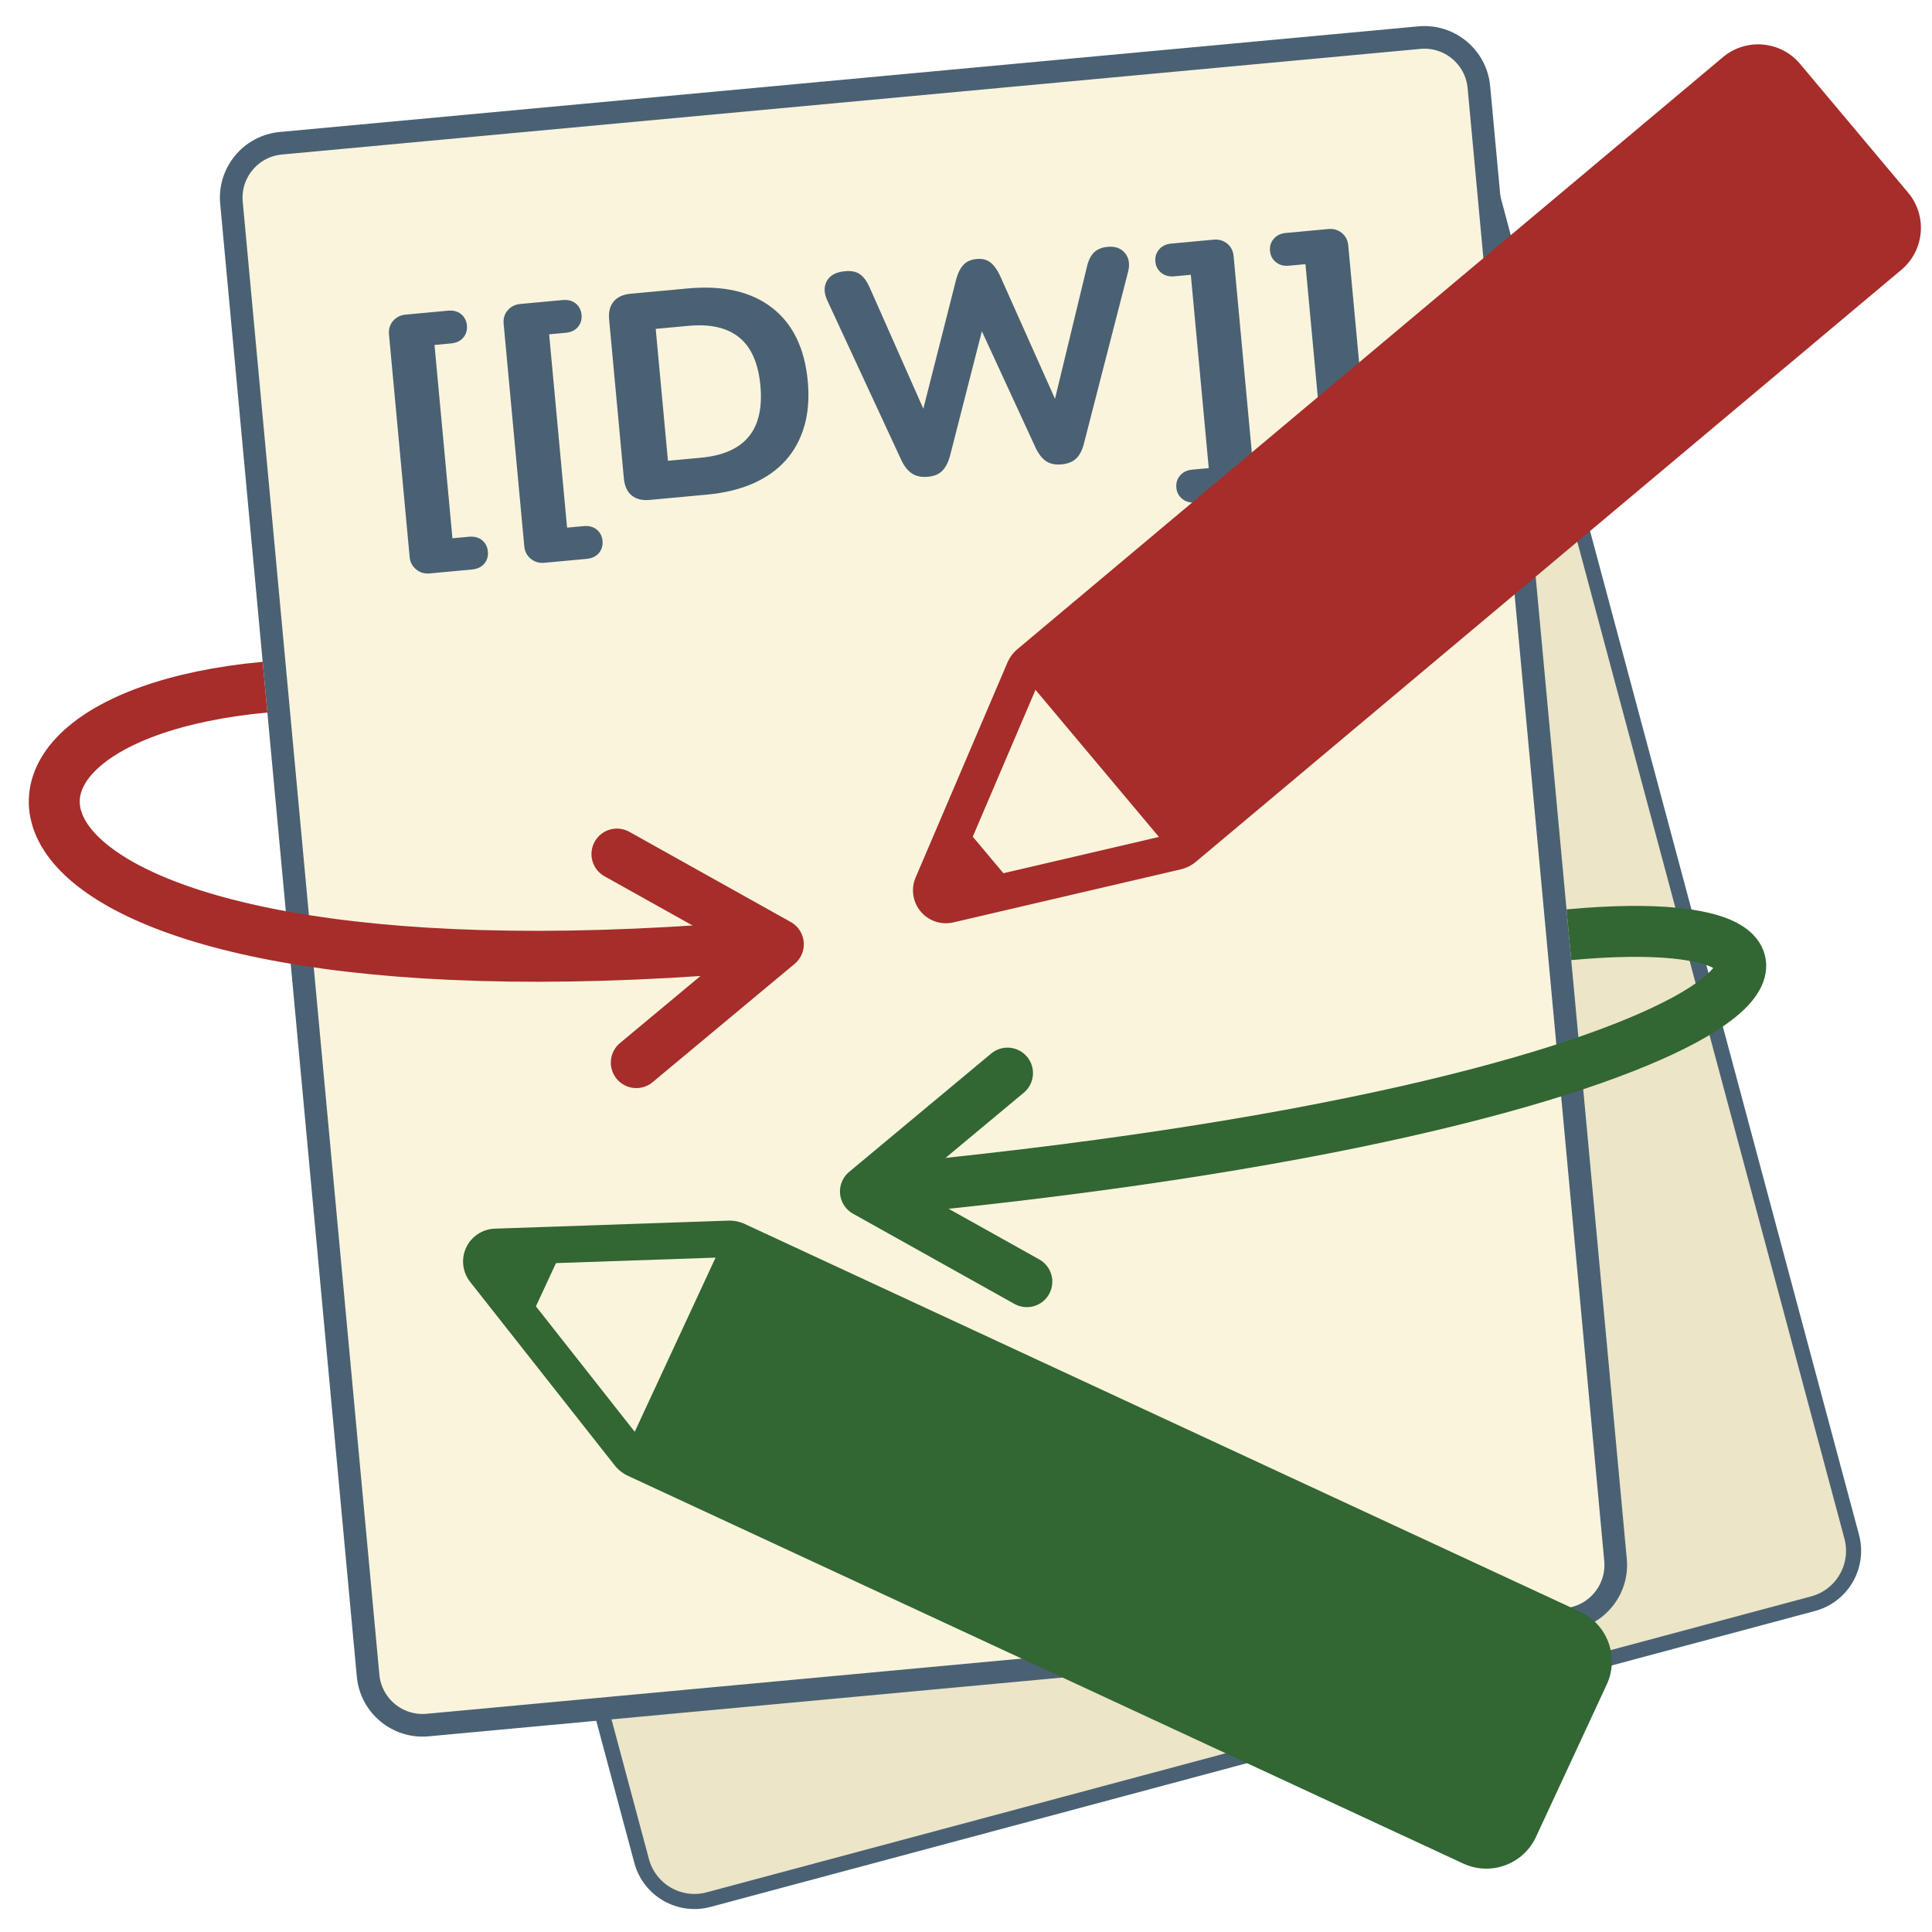
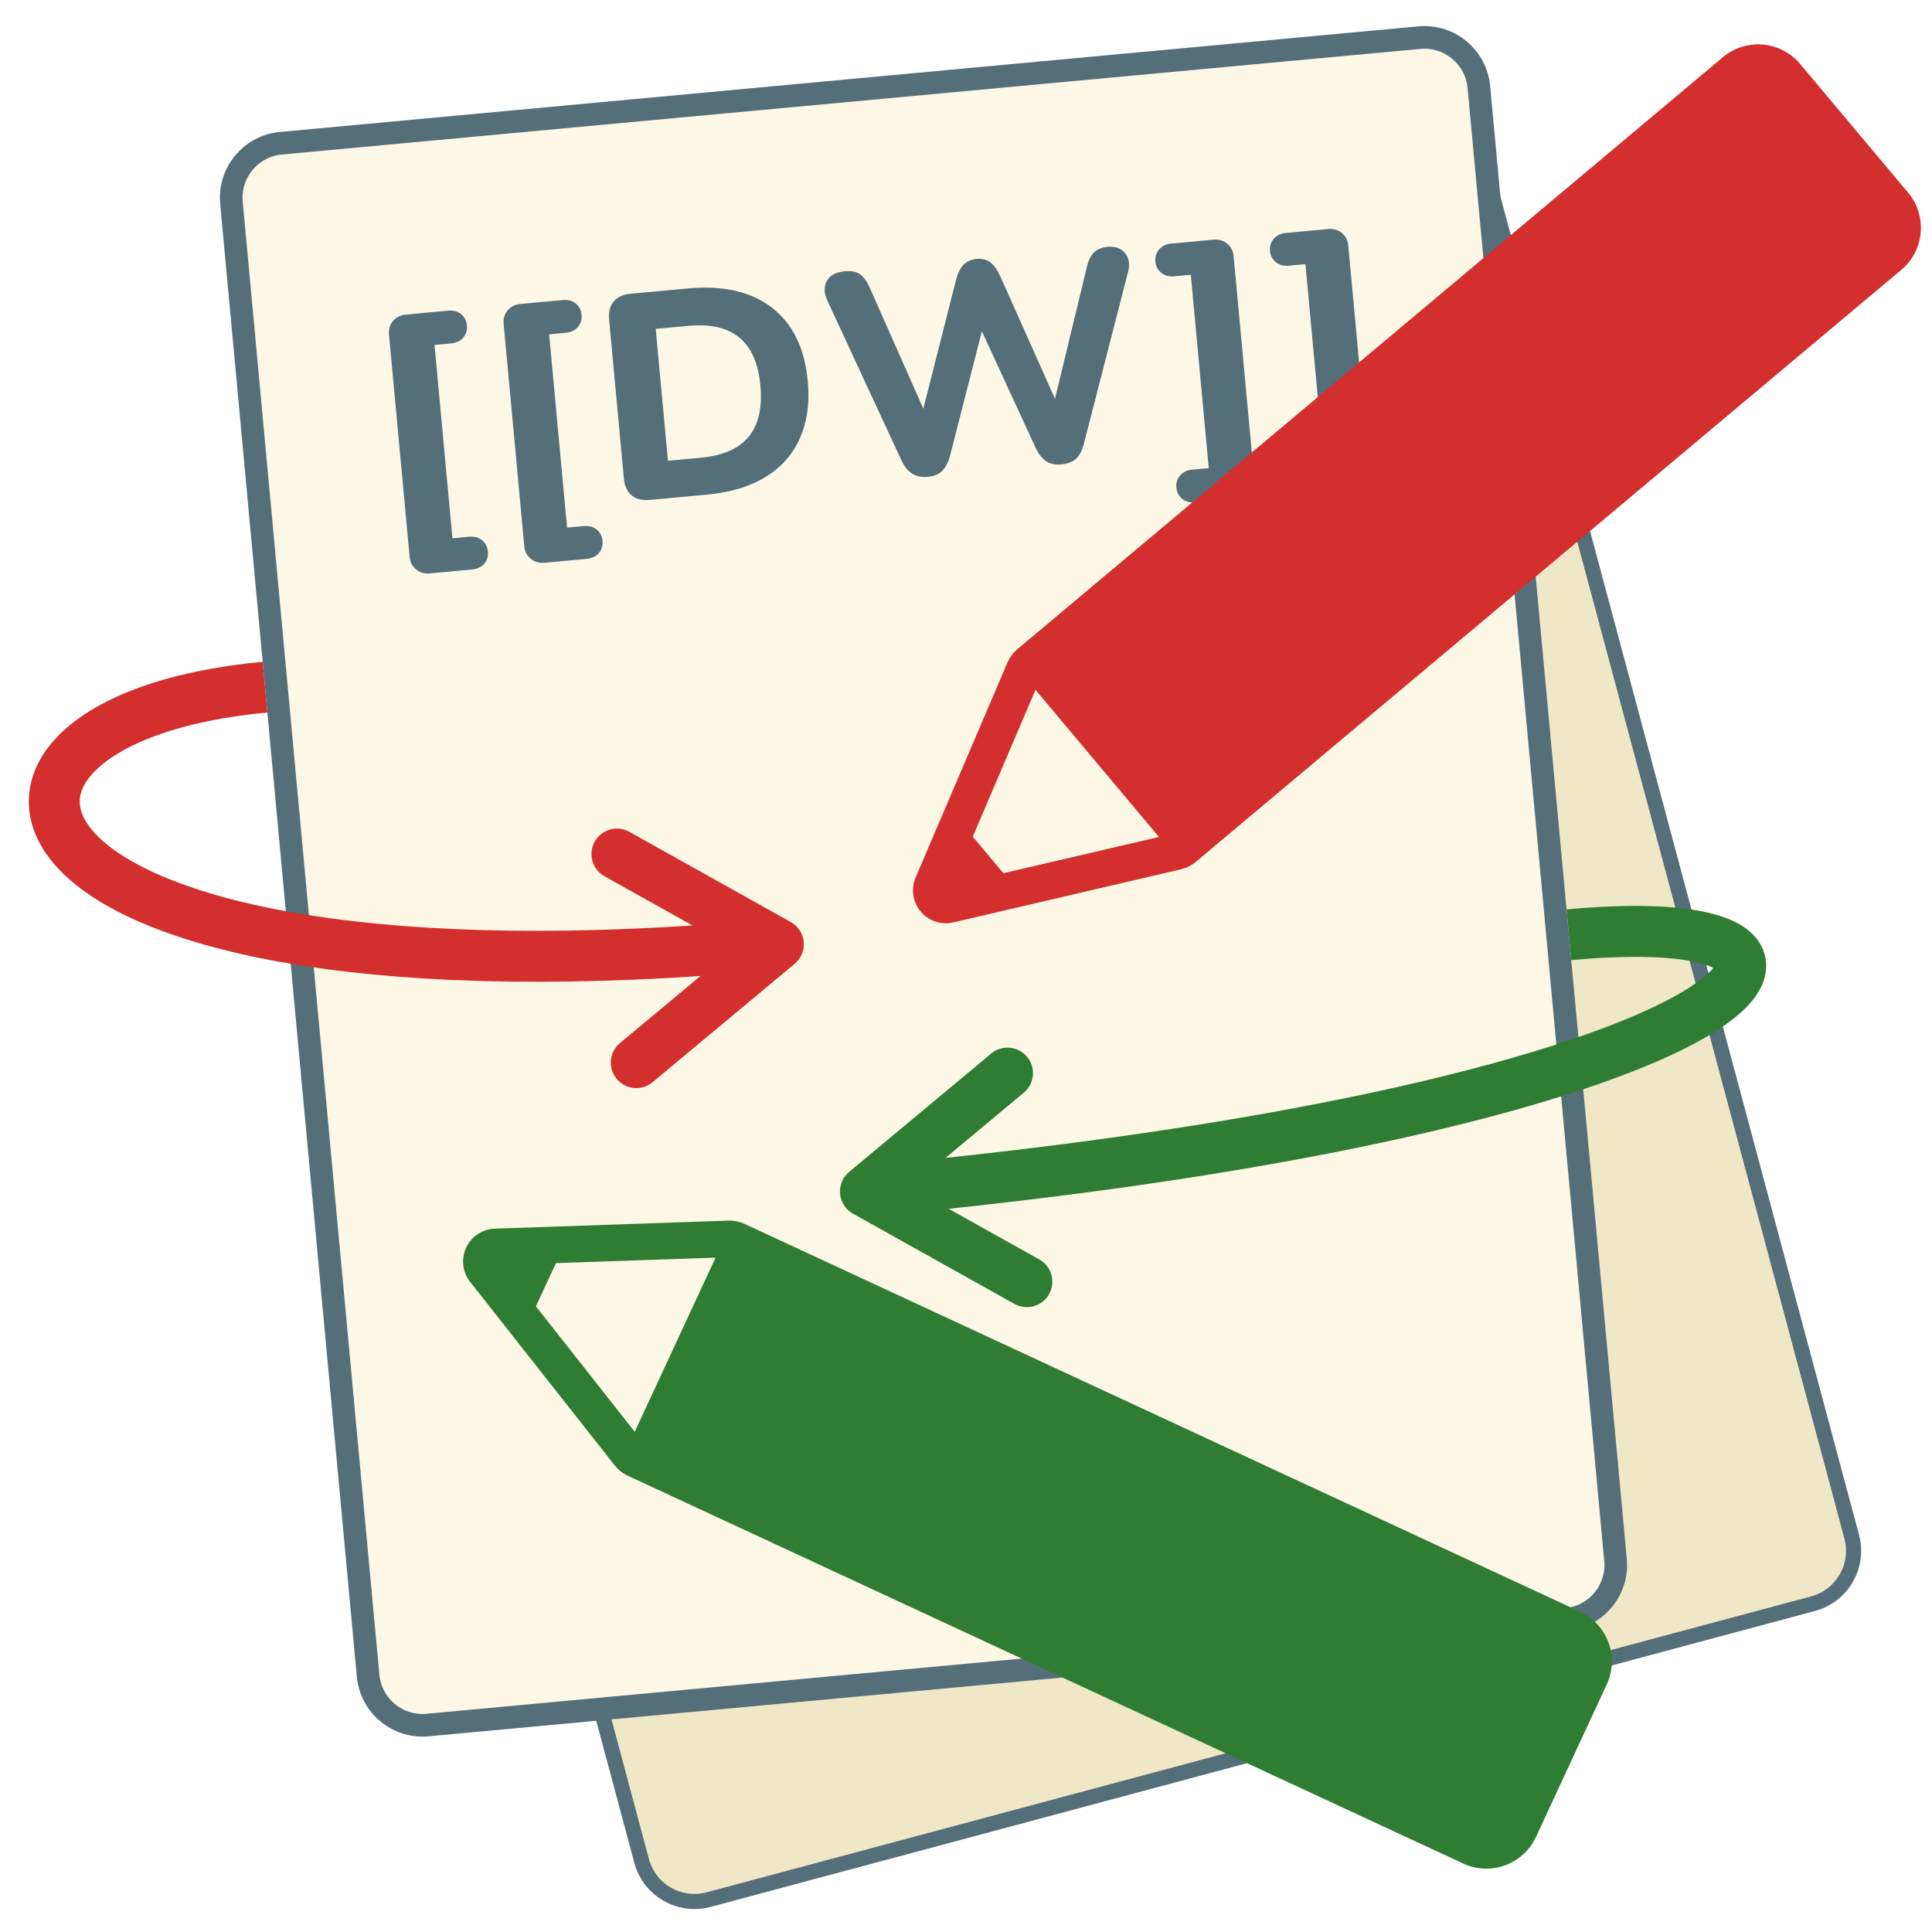
<svg xmlns="http://www.w3.org/2000/svg" viewBox="0 0 1024 1024" width="1024" height="1024" role="img">
  <style>
    svg { container-type: size }

    @media (max-width: 96px) {
      #sb { stroke-width: 14 }
      #sf { stroke-width: 20 }
      #wb { display: none }
      #wl { transform: matrix(1.67007, -0.15493, 0.15493, 1.67007, -110.11, 35.23) }
      #ars { stroke-width: 32; d: path("M136.49,364.58C-52.7,382.13-15.62,540.2,412.54,500.48") }
      #arh, #agh { stroke-width: 32 }
      #ags { stroke-width: 32; d: path("M835.53,495.07c179.23-16.63,101.12,92.09-376.83,136.43") }
    }
    @container (max-width: 96px) {
      #sb { stroke-width: 14 }
      #sf { stroke-width: 20 }
      #wb { display: none }
      #wl { transform: matrix(1.67007, -0.15493, 0.15493, 1.67007, -110.11, 35.23) }
      #ars { stroke-width: 32; d: path("M136.49,364.58C-52.7,382.13-15.62,540.2,412.54,500.48") }
      #arh, #agh { stroke-width: 32 }
      #ags { stroke-width: 32; d: path("M835.53,495.07c179.23-16.63,101.12,92.09-376.83,136.43") }
    }
    .sz-md #sb, .sz-sm #sb, .sz-xs #sb { stroke-width: 14 }
    .sz-md #sf, .sz-sm #sf, .sz-xs #sf { stroke-width: 20 }
    .sz-md #wb, .sz-sm #wb, .sz-xs #wb { display: none }
    .sz-md #wl, .sz-sm #wl, .sz-xs #wl { transform: matrix(1.67007, -0.15493, 0.15493, 1.67007, -110.11, 35.23) }
    .sz-md #ars, .sz-sm #ars, .sz-xs #ars { stroke-width: 32; d: path("M136.49,364.58C-52.7,382.13-15.62,540.2,412.54,500.48") }
    .sz-md #arh, .sz-sm #arh, .sz-xs #arh, .sz-md #agh, .sz-sm #agh, .sz-xs #agh { stroke-width: 32 }
    .sz-md #ags, .sz-sm #ags, .sz-xs #ags { stroke-width: 32; d: path("M835.53,495.07c179.23-16.63,101.12,92.09-376.83,136.43") }

    @media (max-width: 40px) {
      #sb { width: 690px; height: 875px; rx: 64px; transform: matrix(0.96593, -0.25882, 0.25882, 0.96593, 45.7, 179.82); stroke-width: 16 }
      #sf { width: 690px; height: 875px; rx: 64px; transform: matrix(0.99572, -0.09237, 0.09237, 0.99572, 40, 100); stroke-width: 24 }
      #wl { transform: matrix(1.81322, -0.16821, 0.16821, 1.81322, -249.84, 45.36); d: path("M245.83,214.38l-31.54,0q-6.31,0-9.71-3.4-3.39-3.39-3.39-9.7l0-87.85q0-6.3,3.39-9.7q3.4-3.4,9.71-3.4l31.54,0q29.28,0,45.22,14.8q15.93,14.81,15.93,42.14q0,13.76-4.12,24.35-4.13,10.6-11.89,17.88-7.77,7.28-19.09,11.08-11.32,3.8-26.05,3.8m-19.57-93.5l0,72.95l18.12,0q9.22,0,16.01-2.26q6.8-2.26,11.33-6.79q4.53-4.53,6.79-11.41q2.27-6.87,2.27-16.1q0-18.44-9.14-27.42-9.14-8.97-27.26-8.97l-18.12,0m141.71,94.96q-5.18,0-8.41-2.51-3.24-2.51-5.18-7.69L321.7,113.76q-2.1-6.15,0.89-10.52q3-4.36,10.44-4.36q5.18,0,8.01,2.42q2.83,2.43,4.61,7.6l26.69,79.43-6.96,0l28.15-79.26q1.94-5.18,4.77-7.69q2.83-2.5,7.53-2.5q4.53,0,7.28,2.5q2.75,2.51,4.69,7.85l26.85,79.1-5.98,0l27.17-79.43q1.62-5.01,4.53-7.52q2.91-2.5,7.93-2.5q6.31,0,9.22,4.36q2.91,4.37,0.65,10.52l-33,92.05q-1.78,5.01-4.86,7.52-3.07,2.51-8.41,2.51-5.18,0-8.25-2.51-3.07-2.51-5.01-7.69l-25.56-72.31l3.88,0-25.88,72.48q-1.95,5.01-4.94,7.52-2.99,2.51-8.17,2.51") }
      #ars, #arh, #ags, #agh { display: none }
      #prb { transform: matrix(0.98054, -0.82277, 0.82277, 0.98054, 395.5, 568.1); d: path("M375-77.5l-219.17,0A24,24,0,0,0,144.82-74.82L30.95-15.99A18,18,0,0,0,30.95,15.99L144.82,74.82A24,24,0,0,0,155.83,77.5L550,77.5A50,50,0,0,0,600,27.5l0-55A50,50,0,0,0,550-77.5Z") }
      #prp { transform: matrix(0.98054, -0.82277, 0.82277, 0.98054, 395.5, 568.1); d: path("M76,7.75l0-15.5l80-41.33l0,98.16L76,7.75Z") }
      #pgb { transform: matrix(1.16102, 0.53893, -0.53893, 1.16102, 159.2, 625.7); d: path("M375-77.5l-219.17,0A24,24,0,0,0,144.82-74.82L30.95-15.99A18,18,0,0,0,30.95,15.99L144.82,74.82A24,24,0,0,0,155.83,77.5L550,77.5A50,50,0,0,0,600,27.5l0-55A50,50,0,0,0,550-77.5Z") }
      #pgp { transform: matrix(1.16102, 0.53893, -0.53893, 1.16102, 159.2, 625.7); d: path("M76,7.75l0-15.5l80-41.33l0,98.16L76,7.75Z") }
    }
    @container (max-width: 40px) {
      #sb { width: 690px; height: 875px; rx: 64px; transform: matrix(0.96593, -0.25882, 0.25882, 0.96593, 45.7, 179.82); stroke-width: 16 }
      #sf { width: 690px; height: 875px; rx: 64px; transform: matrix(0.99572, -0.09237, 0.09237, 0.99572, 40, 100); stroke-width: 24 }
      #wl { transform: matrix(1.81322, -0.16821, 0.16821, 1.81322, -249.84, 45.36); d: path("M245.83,214.38l-31.54,0q-6.31,0-9.71-3.4-3.39-3.39-3.39-9.7l0-87.85q0-6.3,3.39-9.7q3.4-3.4,9.71-3.4l31.54,0q29.28,0,45.22,14.8q15.93,14.81,15.93,42.14q0,13.76-4.12,24.35-4.13,10.6-11.89,17.88-7.77,7.28-19.09,11.08-11.32,3.8-26.05,3.8m-19.57-93.5l0,72.95l18.12,0q9.22,0,16.01-2.26q6.8-2.26,11.33-6.79q4.53-4.53,6.79-11.41q2.27-6.87,2.27-16.1q0-18.44-9.14-27.42-9.14-8.97-27.26-8.97l-18.12,0m141.71,94.96q-5.18,0-8.41-2.51-3.24-2.51-5.18-7.69L321.7,113.76q-2.1-6.15,0.89-10.52q3-4.36,10.44-4.36q5.18,0,8.01,2.42q2.83,2.43,4.61,7.6l26.69,79.43-6.96,0l28.15-79.26q1.94-5.18,4.77-7.69q2.83-2.5,7.53-2.5q4.53,0,7.28,2.5q2.75,2.51,4.69,7.85l26.85,79.1-5.98,0l27.17-79.43q1.62-5.01,4.53-7.52q2.91-2.5,7.93-2.5q6.31,0,9.22,4.36q2.91,4.37,0.65,10.52l-33,92.05q-1.78,5.01-4.86,7.52-3.07,2.51-8.41,2.51-5.18,0-8.25-2.51-3.07-2.51-5.01-7.69l-25.56-72.31l3.88,0-25.88,72.48q-1.95,5.01-4.94,7.52-2.99,2.51-8.17,2.51") }
      #ars, #arh, #ags, #agh { display: none }
      #prb { transform: matrix(0.98054, -0.82277, 0.82277, 0.98054, 395.5, 568.1); d: path("M375-77.5l-219.17,0A24,24,0,0,0,144.82-74.82L30.95-15.99A18,18,0,0,0,30.95,15.99L144.82,74.82A24,24,0,0,0,155.83,77.5L550,77.5A50,50,0,0,0,600,27.5l0-55A50,50,0,0,0,550-77.5Z") }
      #prp { transform: matrix(0.98054, -0.82277, 0.82277, 0.98054, 395.5, 568.1); d: path("M76,7.75l0-15.5l80-41.33l0,98.16L76,7.75Z") }
      #pgb { transform: matrix(1.16102, 0.53893, -0.53893, 1.16102, 159.2, 625.7); d: path("M375-77.5l-219.17,0A24,24,0,0,0,144.82-74.82L30.95-15.99A18,18,0,0,0,30.95,15.99L144.82,74.82A24,24,0,0,0,155.83,77.5L550,77.5A50,50,0,0,0,600,27.5l0-55A50,50,0,0,0,550-77.5Z") }
      #pgp { transform: matrix(1.16102, 0.53893, -0.53893, 1.16102, 159.2, 625.7); d: path("M76,7.75l0-15.5l80-41.33l0,98.16L76,7.75Z") }
    }
    .sz-sm #sb, .sz-xs #sb { width: 690px; height: 875px; rx: 64px; transform: matrix(0.96593, -0.25882, 0.25882, 0.96593, 45.7, 179.82); stroke-width: 16 }
    .sz-sm #sf, .sz-xs #sf { width: 690px; height: 875px; rx: 64px; transform: matrix(0.99572, -0.09237, 0.09237, 0.99572, 40, 100); stroke-width: 24 }
    .sz-sm #wl, .sz-xs #wl { transform: matrix(1.81322, -0.16821, 0.16821, 1.81322, -249.84, 45.36); d: path("M245.83,214.38l-31.54,0q-6.31,0-9.71-3.4-3.39-3.39-3.39-9.7l0-87.85q0-6.3,3.39-9.7q3.4-3.4,9.71-3.4l31.54,0q29.28,0,45.22,14.8q15.93,14.81,15.93,42.14q0,13.76-4.12,24.35-4.13,10.6-11.89,17.88-7.77,7.28-19.09,11.08-11.32,3.8-26.05,3.8m-19.57-93.5l0,72.95l18.12,0q9.22,0,16.01-2.26q6.8-2.26,11.33-6.79q4.53-4.53,6.79-11.41q2.27-6.87,2.27-16.1q0-18.44-9.14-27.42-9.14-8.97-27.26-8.97l-18.12,0m141.71,94.96q-5.18,0-8.41-2.51-3.24-2.51-5.18-7.69L321.7,113.76q-2.1-6.15,0.89-10.52q3-4.36,10.44-4.36q5.18,0,8.01,2.42q2.83,2.43,4.61,7.6l26.69,79.43-6.96,0l28.15-79.26q1.94-5.18,4.77-7.69q2.83-2.5,7.53-2.5q4.53,0,7.28,2.5q2.75,2.51,4.69,7.85l26.85,79.1-5.98,0l27.17-79.43q1.62-5.01,4.53-7.52q2.91-2.5,7.93-2.5q6.31,0,9.22,4.36q2.91,4.37,0.65,10.52l-33,92.05q-1.78,5.01-4.86,7.52-3.07,2.51-8.41,2.51-5.18,0-8.25-2.51-3.07-2.51-5.01-7.69l-25.56-72.31l3.88,0-25.88,72.48q-1.95,5.01-4.94,7.52-2.99,2.51-8.17,2.51") }
    .sz-sm #ars, .sz-xs #ars, .sz-sm #arh, .sz-xs #arh, .sz-sm #ags, .sz-xs #ags, .sz-sm #agh, .sz-xs #agh { display: none }
    .sz-sm #prb, .sz-xs #prb { transform: matrix(0.98054, -0.82277, 0.82277, 0.98054, 395.5, 568.1); d: path("M375-77.5l-219.17,0A24,24,0,0,0,144.82-74.82L30.95-15.99A18,18,0,0,0,30.95,15.99L144.82,74.82A24,24,0,0,0,155.83,77.5L550,77.5A50,50,0,0,0,600,27.5l0-55A50,50,0,0,0,550-77.5Z") }
    .sz-sm #prp, .sz-xs #prp { transform: matrix(0.98054, -0.82277, 0.82277, 0.98054, 395.5, 568.1); d: path("M76,7.75l0-15.5l80-41.33l0,98.16L76,7.75Z") }
    .sz-sm #pgb, .sz-xs #pgb { transform: matrix(1.16102, 0.53893, -0.53893, 1.16102, 159.2, 625.7); d: path("M375-77.5l-219.17,0A24,24,0,0,0,144.82-74.82L30.95-15.99A18,18,0,0,0,30.95,15.99L144.82,74.82A24,24,0,0,0,155.83,77.5L550,77.5A50,50,0,0,0,600,27.5l0-55A50,50,0,0,0,550-77.5Z") }
    .sz-sm #pgp, .sz-xs #pgp { transform: matrix(1.16102, 0.53893, -0.53893, 1.16102, 159.2, 625.7); d: path("M76,7.75l0-15.5l80-41.33l0,98.16L76,7.75Z") }

    @media (max-width: 20px) {
      #sb, #wl { display: none }
      #sf { width: 664px; height: 842px; transform: matrix(1, 0, 0, 1, 68, 83) }
      #w1 { display: inline; transform: matrix(1, 0, 0, 1, 148, 163) }
      #w2 { display: inline; transform: matrix(1, 0, 0, 1, 148, 309) }
    }
    @container (max-width: 20px) {
      #sb, #wl { display: none }
      #sf { width: 664px; height: 842px; transform: matrix(1, 0, 0, 1, 68, 83) }
      #w1 { display: inline; transform: matrix(1, 0, 0, 1, 148, 163) }
      #w2 { display: inline; transform: matrix(1, 0, 0, 1, 148, 309) }
    }
    .sz-xs #sb, .sz-xs #wl { display: none }
    .sz-xs #sf { width: 664px; height: 842px; transform: matrix(1, 0, 0, 1, 68, 83) }
    .sz-xs #w1 { display: inline; transform: matrix(1, 0, 0, 1, 148, 163) }
    .sz-xs #w2 { display: inline; transform: matrix(1, 0, 0, 1, 148, 309) }
  </style>
-   <rect id="sb" width="664" height="842" rx="29" transform="matrix(0.96593, -0.25882, 0.25882, 0.96593, 129.65, 201.03)" fill="#ece5c8" stroke="#4a6174" stroke-width="8" />
-   <rect id="sf" width="664" height="842" rx="29" transform="matrix(0.99572, -0.09237, 0.09237, 0.99572, 120, 78.6)" fill="#faf4dc" stroke="#4a6174" stroke-width="12" />
-   <path id="wb" fill="#4a6174" transform="matrix(0.99572, -0.09237, 0.09237, 0.99572, 120, 78.6)" d="M108.92,234.32l-22.42,0q-4.2,0-7.01-2.8-2.8-2.8-2.8-6.85l0-118.47q0-4.2,2.8-6.93q2.81-2.72,7.01-2.72l22.42,0q4.36,0,6.85,2.49q2.49,2.49,2.49,6.22q0,3.74-2.49,6.23-2.49,2.49-6.85,2.49l-8.72,0l0,102.9l8.72,0q4.36,0,6.85,2.5q2.49,2.49,2.49,6.22q0,3.74-2.49,6.23-2.49,2.49-6.85,2.49m61.02,0-22.42,0q-4.2,0-7-2.8-2.8-2.8-2.8-6.85l0-118.47q0-4.2,2.8-6.93q2.8-2.72,7-2.72l22.42,0q4.36,0,6.85,2.49q2.49,2.49,2.49,6.22q0,3.74-2.49,6.23-2.49,2.49-6.85,2.49l-8.72,0l0,102.9l8.72,0q4.36,0,6.85,2.5q2.49,2.49,2.49,6.22q0,3.74-2.49,6.23-2.49,2.49-6.85,2.49m346.54,0-22.58,0q-4.04,0-6.61-2.49-2.57-2.49-2.57-6.23q0-3.73,2.57-6.22q2.57-2.5,6.61-2.5l8.88,0l0-102.9-8.88,0q-4.04,0-6.61-2.49-2.57-2.49-2.57-6.23q0-3.73,2.57-6.22q2.57-2.49,6.61-2.49l22.58,0q4.2,0,7,2.72q2.8,2.73,2.8,6.93l0,118.47q0,4.05-2.8,6.85-2.8,2.8-7,2.8m61.02,0-22.57,0q-4.05,0-6.62-2.49-2.57-2.49-2.57-6.23q0-3.73,2.57-6.22q2.57-2.5,6.62-2.5l8.87,0l0-102.9-8.87,0q-4.05,0-6.62-2.49-2.57-2.49-2.57-6.23q0-3.73,2.57-6.22q2.57-2.49,6.62-2.49l22.57,0q4.2,0,7.01,2.72q2.8,2.73,2.8,6.93l0,118.47q0,4.05-2.8,6.85-2.81,2.8-7.01,2.8" />
-   <path id="wl" fill="#4a6174" transform="matrix(0.99572, -0.09237, 0.09237, 0.99572, 120, 78.6)" d="M236.57,206.3l-30.36,0q-6.07,0-9.34-3.27-3.27-3.27-3.27-9.34l0-84.53q0-6.07,3.27-9.34q3.27-3.27,9.34-3.27l30.36,0q28.18,0,43.51,14.24q15.34,14.25,15.34,40.55q0,13.24-3.97,23.43-3.97,10.2-11.45,17.21-7.47,7-18.37,10.66-10.89,3.66-25.06,3.66m-18.84-89.98l0,70.21l17.44,0q8.87,0,15.41-2.18q6.54-2.18,10.9-6.54q4.36-4.36,6.54-10.98q2.18-6.61,2.18-15.49q0-17.74-8.8-26.38-8.79-8.64-26.23-8.64l-17.44,0M354.11,207.7q-4.99,0-8.1-2.41-3.11-2.42-4.98-7.4l-31.45-88.42q-2.02-5.92,0.86-10.12q2.88-4.2,10.04-4.2q4.98,0,7.71,2.33q2.72,2.34,4.43,7.32l25.69,76.43-6.69,0l27.08-76.28q1.87-4.98,4.6-7.39q2.72-2.41,7.23-2.41q4.36,0,7.01,2.41q2.65,2.41,4.51,7.55l25.85,76.12-5.76,0l26.15-76.43q1.56-4.83,4.36-7.24q2.8-2.41,7.63-2.41q6.07,0,8.87,4.2q2.8,4.2,0.62,10.12l-31.75,88.58q-1.72,4.82-4.68,7.24-2.95,2.41-8.09,2.41-4.98,0-7.94-2.41-2.96-2.42-4.83-7.4L387.89,128.3l3.73,0-24.9,69.75q-1.87,4.82-4.75,7.24-2.88,2.41-7.86,2.41" />
-   <rect id="w1" width="504" height="92" rx="46" transform="matrix(0.99572, -0.09237, 0.09237, 0.99572, 207.05, 150.87)" fill="#4a6174" display="none" />
-   <rect id="w2" width="504" height="92" rx="46" transform="matrix(0.99572, -0.09237, 0.09237, 0.99572, 220.53, 296.24)" fill="#4a6174" display="none" />
-   <path id="ars" fill="none" stroke="#a62d2a" stroke-width="27" stroke-linecap="butt" stroke-linejoin="round" d="M140.47,364.21C-52.7,382.13-15.62,540.2,412.54,500.48" />
-   <path id="arh" fill="none" stroke="#a62d2a" stroke-width="27" stroke-linecap="round" stroke-linejoin="round" d="M337.25,563.21l75.29-62.73-85.55-47.81" />
-   <path id="ags" fill="none" stroke="#326633" stroke-width="27" stroke-linecap="butt" stroke-linejoin="round" d="M831.55,495.44c183.21-17,105.1,91.72-372.85,136.06" />
-   <path id="agh" fill="none" stroke="#326633" stroke-width="27" stroke-linecap="round" stroke-linejoin="round" d="M534,568.77L458.7,631.5l85.55,47.81" />
-   <path id="prb" fill="#a62d2a" transform="matrix(0.74153, -0.62222, 0.62222, 0.74153, 471.8, 496.7)" d="M419.5-76L154.78-76A20,20,0,0,0,145.74-73.84L31.69-16.06A18,18,0,0,0,31.69,16.06L145.74,73.84A20,20,0,0,0,154.78,76L659,76A30,30,0,0,0,689,46l0-92A30,30,0,0,0,659-76Z" />
-   <path id="prp" fill="#faf4dc" transform="matrix(0.74153, -0.62222, 0.62222, 0.74153, 471.8, 496.7)" d="M70,13.05l0-26.1l78-39.52l0,105.14L70,13.05Z" />
-   <path id="pgb" fill="#326633" transform="matrix(0.87802, 0.40756, -0.40756, 0.87802, 227.9, 652.4)" d="M419.5-76L154.78-76A20,20,0,0,0,145.74-73.84L31.69-16.06A18,18,0,0,0,31.69,16.06L145.74,73.84A20,20,0,0,0,154.78,76L659,76A30,30,0,0,0,689,46l0-92A30,30,0,0,0,659-76Z" />
-   <path id="pgp" fill="#faf4dc" transform="matrix(0.87802, 0.40756, -0.40756, 0.87802, 227.9, 652.4)" d="M70,13.05l0-26.1l78-39.52l0,105.14L70,13.05Z" />
+   <rect id="sb" width="664" height="842" rx="29" transform="matrix(0.96593, -0.25882, 0.25882, 0.96593, 129.65, 201.03)" fill="#efe7c6" stroke="#546e7a" stroke-width="8" />
+   <rect id="sf" width="664" height="842" rx="29" transform="matrix(0.99572, -0.09237, 0.09237, 0.99572, 120, 78.6)" fill="#fdf8e6" stroke="#546e7a" stroke-width="12" />
+   <path id="wb" fill="#546e7a" transform="matrix(0.99572, -0.09237, 0.09237, 0.99572, 120, 78.6)" d="M108.92,234.32l-22.42,0q-4.2,0-7.01-2.8-2.8-2.8-2.8-6.85l0-118.47q0-4.2,2.8-6.93q2.81-2.72,7.01-2.72l22.42,0q4.36,0,6.85,2.49q2.49,2.49,2.49,6.22q0,3.74-2.49,6.23-2.49,2.49-6.85,2.49l-8.72,0l0,102.9l8.72,0q4.36,0,6.85,2.5q2.49,2.49,2.49,6.22q0,3.74-2.49,6.23-2.49,2.49-6.85,2.49m61.02,0-22.42,0q-4.2,0-7-2.8-2.8-2.8-2.8-6.85l0-118.47q0-4.2,2.8-6.93q2.8-2.72,7-2.72l22.42,0q4.36,0,6.85,2.49q2.49,2.49,2.49,6.22q0,3.74-2.49,6.23-2.49,2.49-6.85,2.49l-8.72,0l0,102.9l8.72,0q4.36,0,6.85,2.5q2.49,2.49,2.49,6.22q0,3.74-2.49,6.23-2.49,2.49-6.85,2.49m346.54,0-22.58,0q-4.04,0-6.61-2.49-2.57-2.49-2.57-6.23q0-3.73,2.57-6.22q2.57-2.5,6.61-2.5l8.88,0l0-102.9-8.88,0q-4.04,0-6.61-2.49-2.57-2.49-2.57-6.23q0-3.73,2.57-6.22q2.57-2.49,6.61-2.49l22.58,0q4.2,0,7,2.72q2.8,2.73,2.8,6.93l0,118.47q0,4.05-2.8,6.85-2.8,2.8-7,2.8m61.02,0-22.57,0q-4.05,0-6.62-2.49-2.57-2.49-2.57-6.23q0-3.73,2.57-6.22q2.57-2.5,6.62-2.5l8.87,0l0-102.9-8.87,0q-4.05,0-6.62-2.49-2.57-2.49-2.57-6.23q0-3.73,2.57-6.22q2.57-2.49,6.62-2.49l22.57,0q4.2,0,7.01,2.72q2.8,2.73,2.8,6.93l0,118.47q0,4.05-2.8,6.85-2.81,2.8-7.01,2.8" />
+   <path id="wl" fill="#546e7a" transform="matrix(0.99572, -0.09237, 0.09237, 0.99572, 120, 78.6)" d="M236.57,206.3l-30.36,0q-6.07,0-9.34-3.27-3.27-3.27-3.27-9.34l0-84.53q0-6.07,3.27-9.34q3.27-3.27,9.34-3.27l30.36,0q28.18,0,43.51,14.24q15.34,14.25,15.34,40.55q0,13.24-3.97,23.43-3.97,10.2-11.45,17.21-7.47,7-18.37,10.66-10.89,3.66-25.06,3.66m-18.84-89.98l0,70.21l17.44,0q8.87,0,15.41-2.18q6.54-2.18,10.9-6.54q4.36-4.36,6.54-10.98q2.18-6.61,2.18-15.49q0-17.74-8.8-26.38-8.79-8.64-26.23-8.64l-17.44,0M354.11,207.7q-4.99,0-8.1-2.41-3.11-2.42-4.98-7.4l-31.45-88.42q-2.02-5.92,0.86-10.12q2.88-4.2,10.04-4.2q4.98,0,7.71,2.33q2.72,2.34,4.43,7.32l25.69,76.43-6.69,0l27.08-76.28q1.87-4.98,4.6-7.39q2.72-2.41,7.23-2.41q4.36,0,7.01,2.41q2.65,2.41,4.51,7.55l25.85,76.12-5.76,0l26.15-76.43q1.56-4.83,4.36-7.24q2.8-2.41,7.63-2.41q6.07,0,8.87,4.2q2.8,4.2,0.62,10.12l-31.75,88.58q-1.72,4.82-4.68,7.24-2.95,2.41-8.09,2.41-4.98,0-7.94-2.41-2.96-2.42-4.83-7.4L387.89,128.3l3.73,0-24.9,69.75q-1.87,4.82-4.75,7.24-2.88,2.41-7.86,2.41" />
+   <rect id="w1" width="504" height="92" rx="46" transform="matrix(0.99572, -0.09237, 0.09237, 0.99572, 207.05, 150.87)" fill="#546e7a" display="none" />
+   <rect id="w2" width="504" height="92" rx="46" transform="matrix(0.99572, -0.09237, 0.09237, 0.99572, 220.53, 296.24)" fill="#546e7a" display="none" />
+   <path id="ars" fill="none" stroke="#d32f2f" stroke-width="27" stroke-linecap="butt" stroke-linejoin="round" d="M140.47,364.21C-52.7,382.13-15.62,540.2,412.54,500.48" />
+   <path id="arh" fill="none" stroke="#d32f2f" stroke-width="27" stroke-linecap="round" stroke-linejoin="round" d="M337.25,563.21l75.29-62.73-85.55-47.81" />
+   <path id="ags" fill="none" stroke="#2e7d32" stroke-width="27" stroke-linecap="butt" stroke-linejoin="round" d="M831.55,495.44c183.21-17,105.1,91.72-372.85,136.06" />
+   <path id="agh" fill="none" stroke="#2e7d32" stroke-width="27" stroke-linecap="round" stroke-linejoin="round" d="M534,568.77L458.7,631.5l85.55,47.81" />
+   <path id="prb" fill="#d32f2f" transform="matrix(0.74153, -0.62222, 0.62222, 0.74153, 471.8, 496.7)" d="M419.5-76L154.78-76A20,20,0,0,0,145.74-73.84L31.69-16.06A18,18,0,0,0,31.69,16.06L145.74,73.84A20,20,0,0,0,154.78,76L659,76A30,30,0,0,0,689,46l0-92A30,30,0,0,0,659-76Z" />
+   <path id="prp" fill="#fdf8e6" transform="matrix(0.74153, -0.62222, 0.62222, 0.74153, 471.8, 496.7)" d="M70,13.05l0-26.1l78-39.52l0,105.14L70,13.05Z" />
+   <path id="pgb" fill="#2e7d32" transform="matrix(0.87802, 0.40756, -0.40756, 0.87802, 227.9, 652.4)" d="M419.5-76L154.78-76A20,20,0,0,0,145.74-73.84L31.69-16.06A18,18,0,0,0,31.69,16.06L145.74,73.84A20,20,0,0,0,154.78,76L659,76A30,30,0,0,0,689,46l0-92A30,30,0,0,0,659-76Z" />
+   <path id="pgp" fill="#fdf8e6" transform="matrix(0.87802, 0.40756, -0.40756, 0.87802, 227.9, 652.4)" d="M70,13.05l0-26.1l78-39.52l0,105.14L70,13.05Z" />
</svg>
